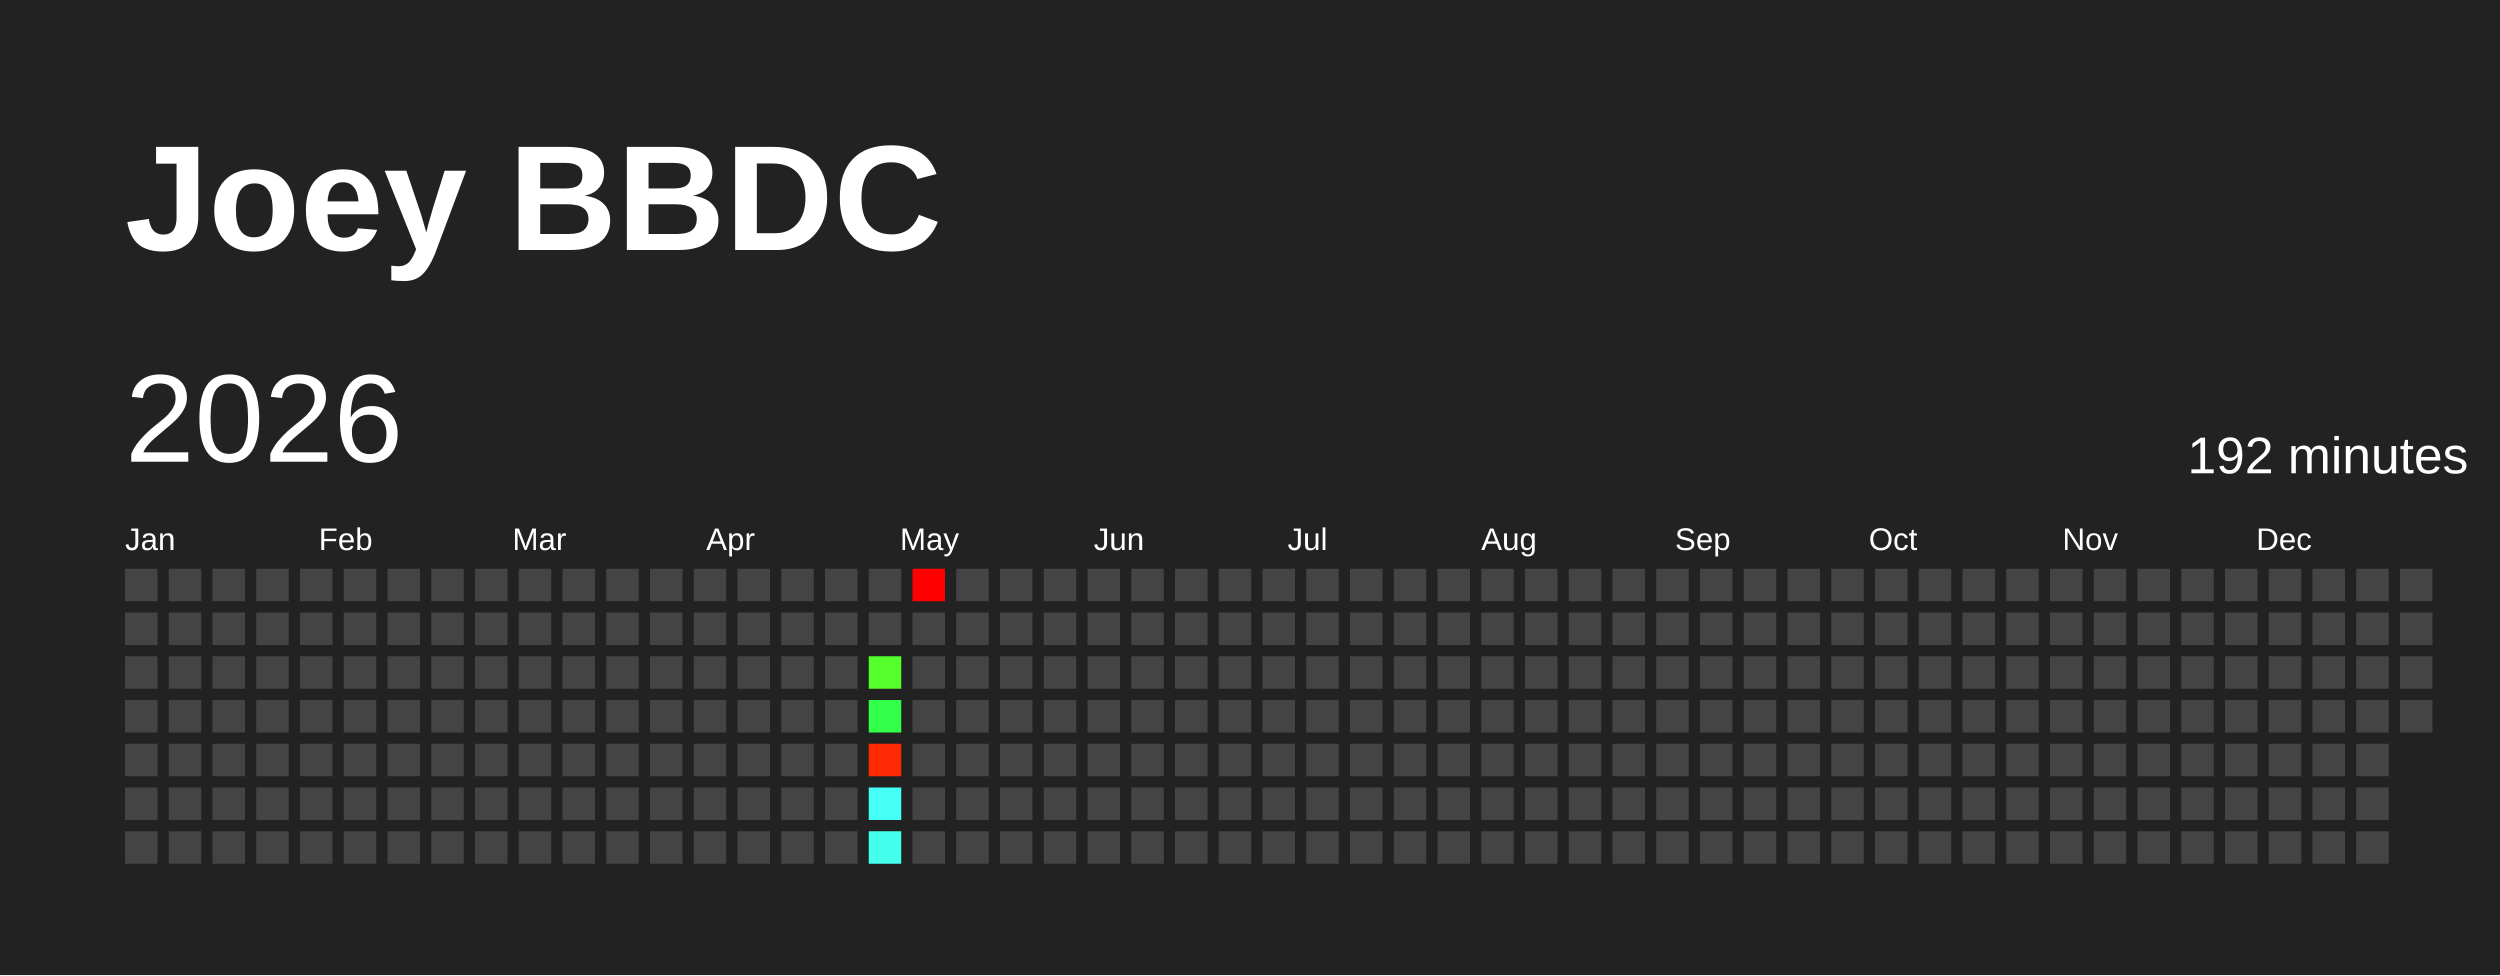
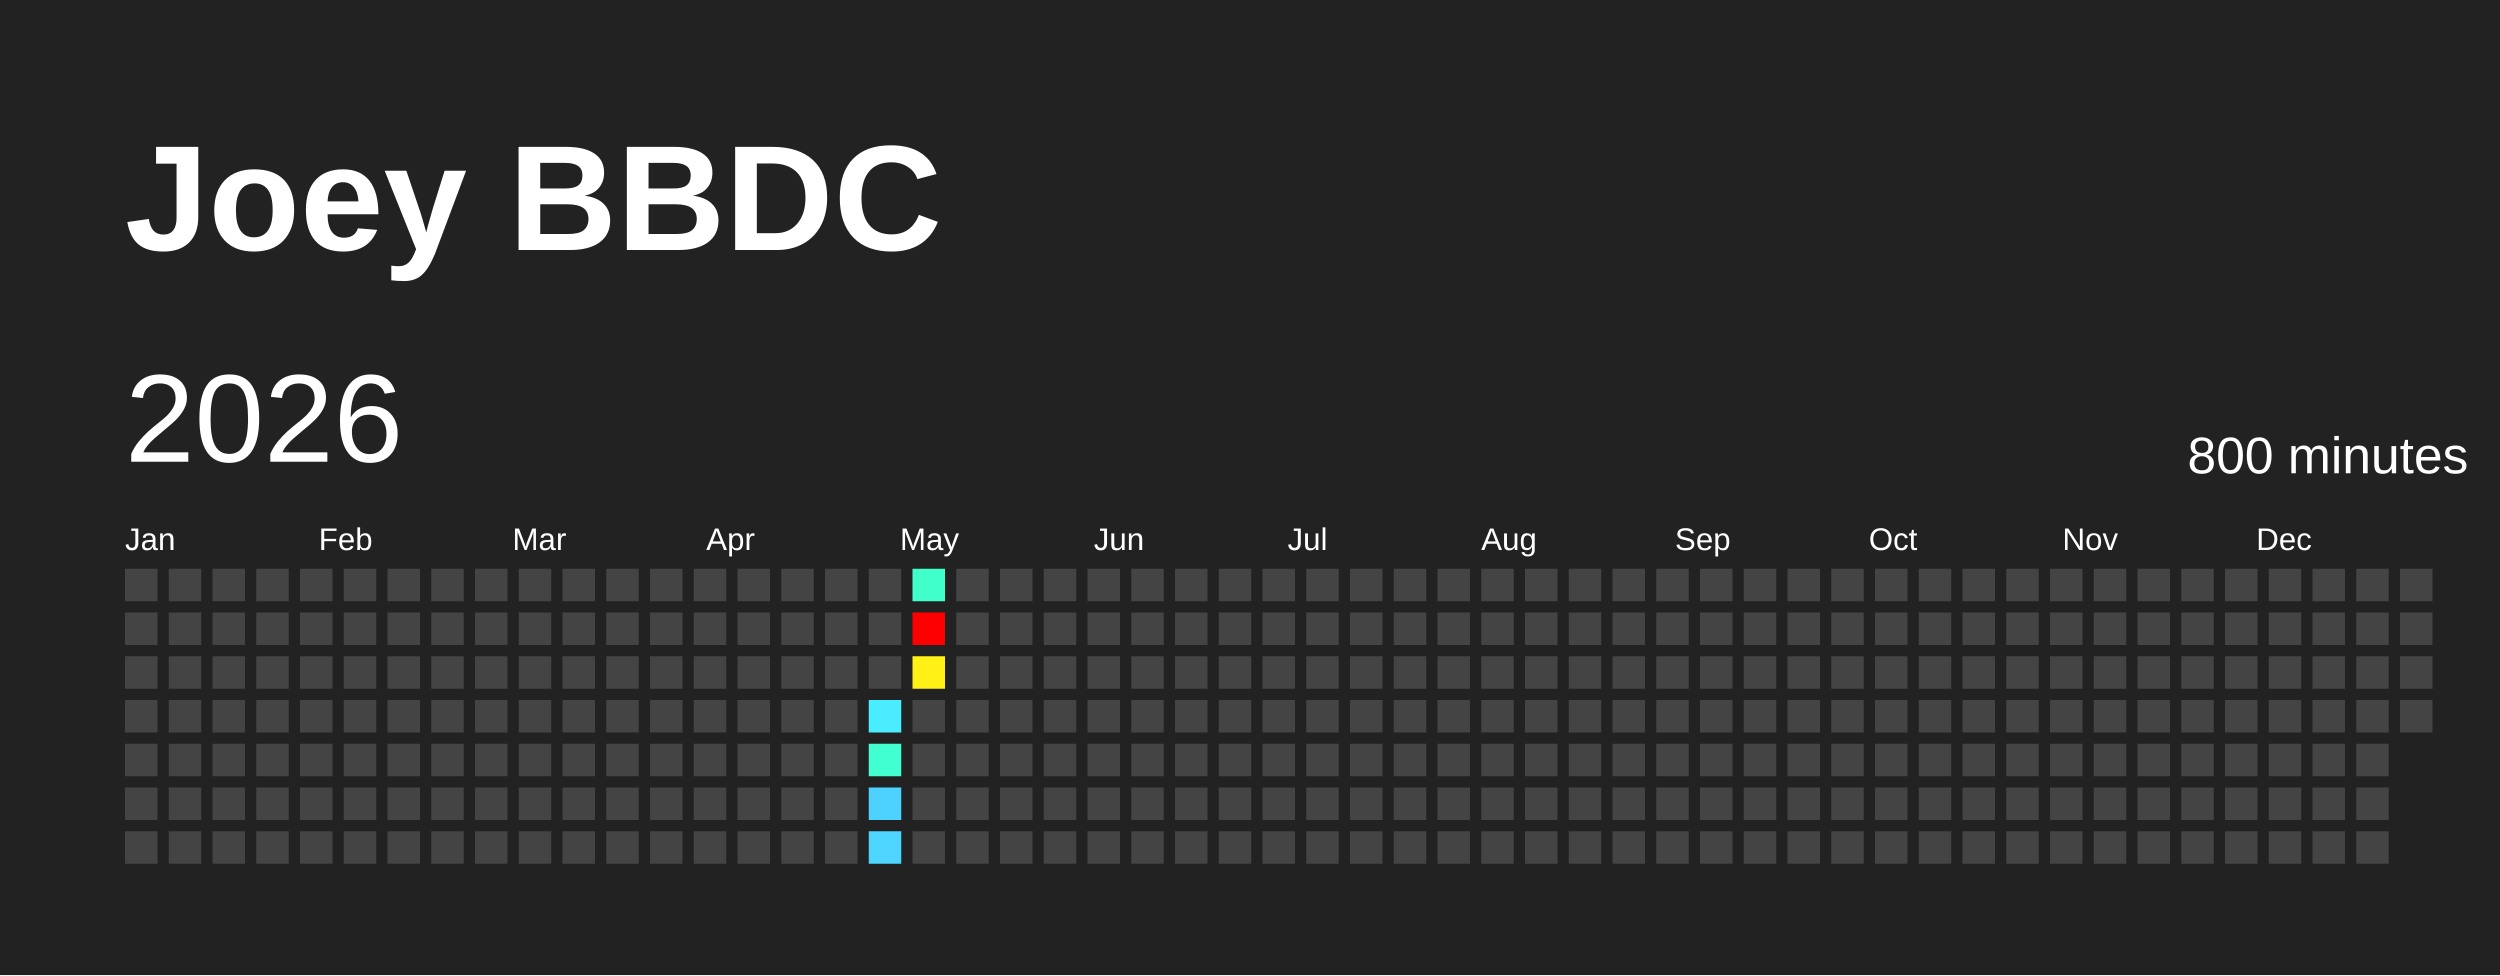
<svg xmlns="http://www.w3.org/2000/svg" baseProfile="full" height="78mm" version="1.1" viewBox="0,0,200,78" width="200mm">
  <defs />
  <rect fill="#222222" height="78" width="200" x="0" y="0" />
  <text fill="#FFFFFF" style="font-size:12px; font-family:Arial; font-weight:bold;" x="10" y="20">Joey BBDC</text>
  <text dominant-baseline="hanging" fill="#FFFFFF" style="font-size:10.0px; font-family:Arial;" x="10" y="30">2026</text>
-   <text dominant-baseline="hanging" fill="#FFFFFF" style="font-size:4.125px; font-family:Arial;" x="175" y="35">192 minutes</text>
+   <text dominant-baseline="hanging" fill="#FFFFFF" style="font-size:4.125px; font-family:Arial;" x="175" y="35">800 minutes</text>
  <text fill="#FFFFFF" style="font-size:2.5px; font-family:Arial" x="10.0" y="44">Jan</text>
  <text fill="#FFFFFF" style="font-size:2.5px; font-family:Arial" x="25.5" y="44">Feb</text>
  <text fill="#FFFFFF" style="font-size:2.5px; font-family:Arial" x="41.0" y="44">Mar</text>
  <text fill="#FFFFFF" style="font-size:2.5px; font-family:Arial" x="56.5" y="44">Apr</text>
  <text fill="#FFFFFF" style="font-size:2.5px; font-family:Arial" x="72.0" y="44">May</text>
  <text fill="#FFFFFF" style="font-size:2.5px; font-family:Arial" x="87.5" y="44">Jun</text>
  <text fill="#FFFFFF" style="font-size:2.5px; font-family:Arial" x="103.0" y="44">Jul</text>
  <text fill="#FFFFFF" style="font-size:2.5px; font-family:Arial" x="118.5" y="44">Aug</text>
  <text fill="#FFFFFF" style="font-size:2.5px; font-family:Arial" x="134.0" y="44">Sep</text>
  <text fill="#FFFFFF" style="font-size:2.5px; font-family:Arial" x="149.5" y="44">Oct</text>
  <text fill="#FFFFFF" style="font-size:2.5px; font-family:Arial" x="165.0" y="44">Nov</text>
  <text fill="#FFFFFF" style="font-size:2.5px; font-family:Arial" x="180.5" y="44">Dec</text>
  <rect fill="#444444" height="2.6" width="2.6" x="10.0" y="45.5" />
  <rect fill="#444444" height="2.6" width="2.6" x="10.0" y="49.0" />
  <rect fill="#444444" height="2.6" width="2.6" x="10.0" y="52.5" />
  <rect fill="#444444" height="2.6" width="2.6" x="10.0" y="56.0" />
  <rect fill="#444444" height="2.6" width="2.6" x="10.0" y="59.5" />
  <rect fill="#444444" height="2.6" width="2.6" x="10.0" y="63.0" />
  <rect fill="#444444" height="2.6" width="2.6" x="10.0" y="66.5" />
  <rect fill="#444444" height="2.6" width="2.6" x="13.5" y="45.5" />
  <rect fill="#444444" height="2.6" width="2.6" x="13.5" y="49.0" />
  <rect fill="#444444" height="2.6" width="2.6" x="13.5" y="52.5" />
  <rect fill="#444444" height="2.6" width="2.6" x="13.5" y="56.0" />
  <rect fill="#444444" height="2.6" width="2.6" x="13.5" y="59.5" />
  <rect fill="#444444" height="2.6" width="2.6" x="13.5" y="63.0" />
  <rect fill="#444444" height="2.6" width="2.6" x="13.5" y="66.5" />
  <rect fill="#444444" height="2.6" width="2.6" x="17.0" y="45.5" />
  <rect fill="#444444" height="2.6" width="2.6" x="17.0" y="49.0" />
  <rect fill="#444444" height="2.6" width="2.6" x="17.0" y="52.5" />
  <rect fill="#444444" height="2.6" width="2.6" x="17.0" y="56.0" />
  <rect fill="#444444" height="2.6" width="2.6" x="17.0" y="59.5" />
  <rect fill="#444444" height="2.6" width="2.6" x="17.0" y="63.0" />
  <rect fill="#444444" height="2.6" width="2.6" x="17.0" y="66.5" />
  <rect fill="#444444" height="2.6" width="2.6" x="20.5" y="45.5" />
  <rect fill="#444444" height="2.6" width="2.6" x="20.5" y="49.0" />
  <rect fill="#444444" height="2.6" width="2.6" x="20.5" y="52.5" />
  <rect fill="#444444" height="2.6" width="2.6" x="20.5" y="56.0" />
  <rect fill="#444444" height="2.6" width="2.6" x="20.5" y="59.5" />
  <rect fill="#444444" height="2.6" width="2.6" x="20.5" y="63.0" />
  <rect fill="#444444" height="2.6" width="2.6" x="20.5" y="66.5" />
  <rect fill="#444444" height="2.6" width="2.6" x="24.0" y="45.5" />
  <rect fill="#444444" height="2.6" width="2.6" x="24.0" y="49.0" />
  <rect fill="#444444" height="2.6" width="2.6" x="24.0" y="52.5" />
  <rect fill="#444444" height="2.6" width="2.6" x="24.0" y="56.0" />
  <rect fill="#444444" height="2.6" width="2.6" x="24.0" y="59.5" />
  <rect fill="#444444" height="2.6" width="2.6" x="24.0" y="63.0" />
  <rect fill="#444444" height="2.6" width="2.6" x="24.0" y="66.5" />
  <rect fill="#444444" height="2.6" width="2.6" x="27.5" y="45.5" />
  <rect fill="#444444" height="2.6" width="2.6" x="27.5" y="49.0" />
  <rect fill="#444444" height="2.6" width="2.6" x="27.5" y="52.5" />
  <rect fill="#444444" height="2.6" width="2.6" x="27.5" y="56.0" />
  <rect fill="#444444" height="2.6" width="2.6" x="27.5" y="59.5" />
  <rect fill="#444444" height="2.6" width="2.6" x="27.5" y="63.0" />
  <rect fill="#444444" height="2.6" width="2.6" x="27.5" y="66.5" />
  <rect fill="#444444" height="2.6" width="2.6" x="31.0" y="45.5" />
  <rect fill="#444444" height="2.6" width="2.6" x="31.0" y="49.0" />
  <rect fill="#444444" height="2.6" width="2.6" x="31.0" y="52.5" />
  <rect fill="#444444" height="2.6" width="2.6" x="31.0" y="56.0" />
  <rect fill="#444444" height="2.6" width="2.6" x="31.0" y="59.5" />
  <rect fill="#444444" height="2.6" width="2.6" x="31.0" y="63.0" />
  <rect fill="#444444" height="2.6" width="2.6" x="31.0" y="66.5" />
  <rect fill="#444444" height="2.6" width="2.6" x="34.5" y="45.5" />
  <rect fill="#444444" height="2.6" width="2.6" x="34.5" y="49.0" />
  <rect fill="#444444" height="2.6" width="2.6" x="34.5" y="52.5" />
  <rect fill="#444444" height="2.6" width="2.6" x="34.5" y="56.0" />
  <rect fill="#444444" height="2.6" width="2.6" x="34.5" y="59.5" />
  <rect fill="#444444" height="2.6" width="2.6" x="34.5" y="63.0" />
  <rect fill="#444444" height="2.6" width="2.6" x="34.5" y="66.5" />
  <rect fill="#444444" height="2.6" width="2.6" x="38.0" y="45.5" />
  <rect fill="#444444" height="2.6" width="2.6" x="38.0" y="49.0" />
  <rect fill="#444444" height="2.6" width="2.6" x="38.0" y="52.5" />
  <rect fill="#444444" height="2.6" width="2.6" x="38.0" y="56.0" />
  <rect fill="#444444" height="2.6" width="2.6" x="38.0" y="59.5" />
  <rect fill="#444444" height="2.6" width="2.6" x="38.0" y="63.0" />
  <rect fill="#444444" height="2.6" width="2.6" x="38.0" y="66.5" />
  <rect fill="#444444" height="2.6" width="2.6" x="41.5" y="45.5" />
  <rect fill="#444444" height="2.6" width="2.6" x="41.5" y="49.0" />
  <rect fill="#444444" height="2.6" width="2.6" x="41.5" y="52.5" />
  <rect fill="#444444" height="2.6" width="2.6" x="41.5" y="56.0" />
  <rect fill="#444444" height="2.6" width="2.6" x="41.5" y="59.5" />
  <rect fill="#444444" height="2.6" width="2.6" x="41.5" y="63.0" />
  <rect fill="#444444" height="2.6" width="2.6" x="41.5" y="66.5" />
  <rect fill="#444444" height="2.6" width="2.6" x="45.0" y="45.5" />
  <rect fill="#444444" height="2.6" width="2.6" x="45.0" y="49.0" />
  <rect fill="#444444" height="2.6" width="2.6" x="45.0" y="52.5" />
  <rect fill="#444444" height="2.6" width="2.6" x="45.0" y="56.0" />
  <rect fill="#444444" height="2.6" width="2.6" x="45.0" y="59.5" />
  <rect fill="#444444" height="2.6" width="2.6" x="45.0" y="63.0" />
  <rect fill="#444444" height="2.6" width="2.6" x="45.0" y="66.5" />
  <rect fill="#444444" height="2.6" width="2.6" x="48.5" y="45.5" />
  <rect fill="#444444" height="2.6" width="2.6" x="48.5" y="49.0" />
  <rect fill="#444444" height="2.6" width="2.6" x="48.5" y="52.5" />
  <rect fill="#444444" height="2.6" width="2.6" x="48.5" y="56.0" />
  <rect fill="#444444" height="2.6" width="2.6" x="48.5" y="59.5" />
  <rect fill="#444444" height="2.6" width="2.6" x="48.5" y="63.0" />
  <rect fill="#444444" height="2.6" width="2.6" x="48.5" y="66.5" />
  <rect fill="#444444" height="2.6" width="2.6" x="52.0" y="45.5" />
  <rect fill="#444444" height="2.6" width="2.6" x="52.0" y="49.0" />
  <rect fill="#444444" height="2.6" width="2.6" x="52.0" y="52.5" />
  <rect fill="#444444" height="2.6" width="2.6" x="52.0" y="56.0" />
  <rect fill="#444444" height="2.6" width="2.6" x="52.0" y="59.5" />
  <rect fill="#444444" height="2.6" width="2.6" x="52.0" y="63.0" />
  <rect fill="#444444" height="2.6" width="2.6" x="52.0" y="66.5" />
  <rect fill="#444444" height="2.6" width="2.6" x="55.5" y="45.5" />
  <rect fill="#444444" height="2.6" width="2.6" x="55.5" y="49.0" />
  <rect fill="#444444" height="2.6" width="2.6" x="55.5" y="52.5" />
  <rect fill="#444444" height="2.6" width="2.6" x="55.5" y="56.0" />
  <rect fill="#444444" height="2.6" width="2.6" x="55.5" y="59.5" />
  <rect fill="#444444" height="2.6" width="2.6" x="55.5" y="63.0" />
  <rect fill="#444444" height="2.6" width="2.6" x="55.5" y="66.5" />
  <rect fill="#444444" height="2.6" width="2.6" x="59.0" y="45.5" />
  <rect fill="#444444" height="2.6" width="2.6" x="59.0" y="49.0" />
  <rect fill="#444444" height="2.6" width="2.6" x="59.0" y="52.5" />
  <rect fill="#444444" height="2.6" width="2.6" x="59.0" y="56.0" />
  <rect fill="#444444" height="2.6" width="2.6" x="59.0" y="59.5" />
  <rect fill="#444444" height="2.6" width="2.6" x="59.0" y="63.0" />
  <rect fill="#444444" height="2.6" width="2.6" x="59.0" y="66.5" />
  <rect fill="#444444" height="2.6" width="2.6" x="62.5" y="45.5" />
  <rect fill="#444444" height="2.6" width="2.6" x="62.5" y="49.0" />
  <rect fill="#444444" height="2.6" width="2.6" x="62.5" y="52.5" />
  <rect fill="#444444" height="2.6" width="2.6" x="62.5" y="56.0" />
  <rect fill="#444444" height="2.6" width="2.6" x="62.5" y="59.5" />
  <rect fill="#444444" height="2.6" width="2.6" x="62.5" y="63.0" />
  <rect fill="#444444" height="2.6" width="2.6" x="62.5" y="66.5" />
  <rect fill="#444444" height="2.6" width="2.6" x="66.0" y="45.5" />
  <rect fill="#444444" height="2.6" width="2.6" x="66.0" y="49.0" />
  <rect fill="#444444" height="2.6" width="2.6" x="66.0" y="52.5" />
  <rect fill="#444444" height="2.6" width="2.6" x="66.0" y="56.0" />
  <rect fill="#444444" height="2.6" width="2.6" x="66.0" y="59.5" />
  <rect fill="#444444" height="2.6" width="2.6" x="66.0" y="63.0" />
  <rect fill="#444444" height="2.6" width="2.6" x="66.0" y="66.5" />
  <rect fill="#444444" height="2.6" width="2.6" x="69.5" y="45.5" />
  <rect fill="#444444" height="2.6" width="2.6" x="69.5" y="49.0" />
-   <rect fill="#55ff2b" height="2.6" width="2.6" x="69.5" y="52.5" />
-   <rect fill="#32ff47" height="2.6" width="2.6" x="69.5" y="56.0" />
-   <rect fill="#ff2904" height="2.6" width="2.6" x="69.5" y="59.5" />
-   <rect fill="#46fff6" height="2.6" width="2.6" x="69.5" y="63.0" />
-   <rect fill="#45ffed" height="2.6" width="2.6" x="69.5" y="66.5" />
-   <rect fill="red" height="2.6" width="2.6" x="73.0" y="45.5" />
-   <rect fill="#444444" height="2.6" width="2.6" x="73.0" y="49.0" />
-   <rect fill="#444444" height="2.6" width="2.6" x="73.0" y="52.5" />
+   <rect fill="#444444" height="2.6" width="2.6" x="69.5" y="52.5" />
+   <rect fill="#49edff" height="2.6" width="2.6" x="69.5" y="56.0" />
+   <rect fill="#41ffd0" height="2.6" width="2.6" x="69.5" y="59.5" />
+   <rect fill="#4dd2ff" height="2.6" width="2.6" x="69.5" y="63.0" />
+   <rect fill="#4dd4ff" height="2.6" width="2.6" x="69.5" y="66.5" />
+   <rect fill="#41ffcb" height="2.6" width="2.6" x="73.0" y="45.5" />
+   <rect fill="red" height="2.6" width="2.6" x="73.0" y="49.0" />
+   <rect fill="#fff016" height="2.6" width="2.6" x="73.0" y="52.5" />
  <rect fill="#444444" height="2.6" width="2.6" x="73.0" y="56.0" />
  <rect fill="#444444" height="2.6" width="2.6" x="73.0" y="59.5" />
  <rect fill="#444444" height="2.6" width="2.6" x="73.0" y="63.0" />
  <rect fill="#444444" height="2.6" width="2.6" x="73.0" y="66.5" />
  <rect fill="#444444" height="2.6" width="2.6" x="76.5" y="45.5" />
  <rect fill="#444444" height="2.6" width="2.6" x="76.5" y="49.0" />
  <rect fill="#444444" height="2.6" width="2.6" x="76.5" y="52.5" />
  <rect fill="#444444" height="2.6" width="2.6" x="76.5" y="56.0" />
  <rect fill="#444444" height="2.6" width="2.6" x="76.5" y="59.5" />
  <rect fill="#444444" height="2.6" width="2.6" x="76.5" y="63.0" />
  <rect fill="#444444" height="2.6" width="2.6" x="76.5" y="66.5" />
  <rect fill="#444444" height="2.6" width="2.6" x="80.0" y="45.5" />
  <rect fill="#444444" height="2.6" width="2.6" x="80.0" y="49.0" />
  <rect fill="#444444" height="2.6" width="2.6" x="80.0" y="52.5" />
  <rect fill="#444444" height="2.6" width="2.6" x="80.0" y="56.0" />
  <rect fill="#444444" height="2.6" width="2.6" x="80.0" y="59.5" />
  <rect fill="#444444" height="2.6" width="2.6" x="80.0" y="63.0" />
  <rect fill="#444444" height="2.6" width="2.6" x="80.0" y="66.5" />
  <rect fill="#444444" height="2.6" width="2.6" x="83.5" y="45.5" />
  <rect fill="#444444" height="2.6" width="2.6" x="83.5" y="49.0" />
  <rect fill="#444444" height="2.6" width="2.6" x="83.5" y="52.5" />
  <rect fill="#444444" height="2.6" width="2.6" x="83.5" y="56.0" />
  <rect fill="#444444" height="2.6" width="2.6" x="83.5" y="59.5" />
  <rect fill="#444444" height="2.6" width="2.6" x="83.5" y="63.0" />
  <rect fill="#444444" height="2.6" width="2.6" x="83.5" y="66.5" />
  <rect fill="#444444" height="2.6" width="2.6" x="87.0" y="45.5" />
  <rect fill="#444444" height="2.6" width="2.6" x="87.0" y="49.0" />
  <rect fill="#444444" height="2.6" width="2.6" x="87.0" y="52.5" />
  <rect fill="#444444" height="2.6" width="2.6" x="87.0" y="56.0" />
  <rect fill="#444444" height="2.6" width="2.6" x="87.0" y="59.5" />
  <rect fill="#444444" height="2.6" width="2.6" x="87.0" y="63.0" />
  <rect fill="#444444" height="2.6" width="2.6" x="87.0" y="66.5" />
  <rect fill="#444444" height="2.6" width="2.6" x="90.5" y="45.5" />
  <rect fill="#444444" height="2.6" width="2.6" x="90.5" y="49.0" />
  <rect fill="#444444" height="2.6" width="2.6" x="90.5" y="52.5" />
  <rect fill="#444444" height="2.6" width="2.6" x="90.5" y="56.0" />
  <rect fill="#444444" height="2.6" width="2.6" x="90.5" y="59.5" />
  <rect fill="#444444" height="2.6" width="2.6" x="90.5" y="63.0" />
  <rect fill="#444444" height="2.6" width="2.6" x="90.5" y="66.5" />
  <rect fill="#444444" height="2.6" width="2.6" x="94.0" y="45.5" />
  <rect fill="#444444" height="2.6" width="2.6" x="94.0" y="49.0" />
  <rect fill="#444444" height="2.6" width="2.6" x="94.0" y="52.5" />
  <rect fill="#444444" height="2.6" width="2.6" x="94.0" y="56.0" />
  <rect fill="#444444" height="2.6" width="2.6" x="94.0" y="59.5" />
  <rect fill="#444444" height="2.6" width="2.6" x="94.0" y="63.0" />
  <rect fill="#444444" height="2.6" width="2.6" x="94.0" y="66.5" />
  <rect fill="#444444" height="2.6" width="2.6" x="97.5" y="45.5" />
  <rect fill="#444444" height="2.6" width="2.6" x="97.5" y="49.0" />
  <rect fill="#444444" height="2.6" width="2.6" x="97.5" y="52.5" />
  <rect fill="#444444" height="2.6" width="2.6" x="97.5" y="56.0" />
  <rect fill="#444444" height="2.6" width="2.6" x="97.5" y="59.5" />
  <rect fill="#444444" height="2.6" width="2.6" x="97.5" y="63.0" />
  <rect fill="#444444" height="2.6" width="2.6" x="97.5" y="66.5" />
  <rect fill="#444444" height="2.6" width="2.6" x="101.0" y="45.5" />
  <rect fill="#444444" height="2.6" width="2.6" x="101.0" y="49.0" />
  <rect fill="#444444" height="2.6" width="2.6" x="101.0" y="52.5" />
  <rect fill="#444444" height="2.6" width="2.6" x="101.0" y="56.0" />
  <rect fill="#444444" height="2.6" width="2.6" x="101.0" y="59.5" />
  <rect fill="#444444" height="2.6" width="2.6" x="101.0" y="63.0" />
  <rect fill="#444444" height="2.6" width="2.6" x="101.0" y="66.5" />
  <rect fill="#444444" height="2.6" width="2.6" x="104.5" y="45.5" />
  <rect fill="#444444" height="2.6" width="2.6" x="104.5" y="49.0" />
  <rect fill="#444444" height="2.6" width="2.6" x="104.5" y="52.5" />
  <rect fill="#444444" height="2.6" width="2.6" x="104.5" y="56.0" />
  <rect fill="#444444" height="2.6" width="2.6" x="104.5" y="59.5" />
  <rect fill="#444444" height="2.6" width="2.6" x="104.5" y="63.0" />
  <rect fill="#444444" height="2.6" width="2.6" x="104.5" y="66.5" />
  <rect fill="#444444" height="2.6" width="2.6" x="108.0" y="45.5" />
  <rect fill="#444444" height="2.6" width="2.6" x="108.0" y="49.0" />
  <rect fill="#444444" height="2.6" width="2.6" x="108.0" y="52.5" />
  <rect fill="#444444" height="2.6" width="2.6" x="108.0" y="56.0" />
  <rect fill="#444444" height="2.6" width="2.6" x="108.0" y="59.5" />
  <rect fill="#444444" height="2.6" width="2.6" x="108.0" y="63.0" />
  <rect fill="#444444" height="2.6" width="2.6" x="108.0" y="66.5" />
  <rect fill="#444444" height="2.6" width="2.6" x="111.5" y="45.5" />
  <rect fill="#444444" height="2.6" width="2.6" x="111.5" y="49.0" />
  <rect fill="#444444" height="2.6" width="2.6" x="111.5" y="52.5" />
  <rect fill="#444444" height="2.6" width="2.6" x="111.5" y="56.0" />
  <rect fill="#444444" height="2.6" width="2.6" x="111.5" y="59.5" />
  <rect fill="#444444" height="2.6" width="2.6" x="111.5" y="63.0" />
  <rect fill="#444444" height="2.6" width="2.6" x="111.5" y="66.5" />
  <rect fill="#444444" height="2.6" width="2.6" x="115.0" y="45.5" />
  <rect fill="#444444" height="2.6" width="2.6" x="115.0" y="49.0" />
  <rect fill="#444444" height="2.6" width="2.6" x="115.0" y="52.5" />
  <rect fill="#444444" height="2.6" width="2.6" x="115.0" y="56.0" />
  <rect fill="#444444" height="2.6" width="2.6" x="115.0" y="59.5" />
  <rect fill="#444444" height="2.6" width="2.6" x="115.0" y="63.0" />
  <rect fill="#444444" height="2.6" width="2.6" x="115.0" y="66.5" />
  <rect fill="#444444" height="2.6" width="2.6" x="118.5" y="45.5" />
  <rect fill="#444444" height="2.6" width="2.6" x="118.5" y="49.0" />
  <rect fill="#444444" height="2.6" width="2.6" x="118.5" y="52.5" />
  <rect fill="#444444" height="2.6" width="2.6" x="118.5" y="56.0" />
  <rect fill="#444444" height="2.6" width="2.6" x="118.5" y="59.5" />
  <rect fill="#444444" height="2.6" width="2.6" x="118.5" y="63.0" />
  <rect fill="#444444" height="2.6" width="2.6" x="118.5" y="66.5" />
  <rect fill="#444444" height="2.6" width="2.6" x="122.0" y="45.5" />
  <rect fill="#444444" height="2.6" width="2.6" x="122.0" y="49.0" />
  <rect fill="#444444" height="2.6" width="2.6" x="122.0" y="52.5" />
  <rect fill="#444444" height="2.6" width="2.6" x="122.0" y="56.0" />
  <rect fill="#444444" height="2.6" width="2.6" x="122.0" y="59.5" />
  <rect fill="#444444" height="2.6" width="2.6" x="122.0" y="63.0" />
  <rect fill="#444444" height="2.6" width="2.6" x="122.0" y="66.5" />
  <rect fill="#444444" height="2.6" width="2.6" x="125.5" y="45.5" />
  <rect fill="#444444" height="2.6" width="2.6" x="125.5" y="49.0" />
  <rect fill="#444444" height="2.6" width="2.6" x="125.5" y="52.5" />
  <rect fill="#444444" height="2.6" width="2.6" x="125.5" y="56.0" />
  <rect fill="#444444" height="2.6" width="2.6" x="125.5" y="59.5" />
  <rect fill="#444444" height="2.6" width="2.6" x="125.5" y="63.0" />
  <rect fill="#444444" height="2.6" width="2.6" x="125.5" y="66.5" />
  <rect fill="#444444" height="2.6" width="2.6" x="129.0" y="45.5" />
  <rect fill="#444444" height="2.6" width="2.6" x="129.0" y="49.0" />
  <rect fill="#444444" height="2.6" width="2.6" x="129.0" y="52.5" />
  <rect fill="#444444" height="2.6" width="2.6" x="129.0" y="56.0" />
  <rect fill="#444444" height="2.6" width="2.6" x="129.0" y="59.5" />
  <rect fill="#444444" height="2.6" width="2.6" x="129.0" y="63.0" />
  <rect fill="#444444" height="2.6" width="2.6" x="129.0" y="66.5" />
  <rect fill="#444444" height="2.6" width="2.6" x="132.5" y="45.5" />
  <rect fill="#444444" height="2.6" width="2.6" x="132.5" y="49.0" />
  <rect fill="#444444" height="2.6" width="2.6" x="132.5" y="52.5" />
  <rect fill="#444444" height="2.6" width="2.6" x="132.5" y="56.0" />
  <rect fill="#444444" height="2.6" width="2.6" x="132.5" y="59.5" />
  <rect fill="#444444" height="2.6" width="2.6" x="132.5" y="63.0" />
  <rect fill="#444444" height="2.6" width="2.6" x="132.5" y="66.5" />
  <rect fill="#444444" height="2.6" width="2.6" x="136.0" y="45.5" />
  <rect fill="#444444" height="2.6" width="2.6" x="136.0" y="49.0" />
  <rect fill="#444444" height="2.6" width="2.6" x="136.0" y="52.5" />
  <rect fill="#444444" height="2.6" width="2.6" x="136.0" y="56.0" />
  <rect fill="#444444" height="2.6" width="2.6" x="136.0" y="59.5" />
  <rect fill="#444444" height="2.6" width="2.6" x="136.0" y="63.0" />
  <rect fill="#444444" height="2.6" width="2.6" x="136.0" y="66.5" />
  <rect fill="#444444" height="2.6" width="2.6" x="139.5" y="45.5" />
  <rect fill="#444444" height="2.6" width="2.6" x="139.5" y="49.0" />
  <rect fill="#444444" height="2.6" width="2.6" x="139.5" y="52.5" />
  <rect fill="#444444" height="2.6" width="2.6" x="139.5" y="56.0" />
  <rect fill="#444444" height="2.6" width="2.6" x="139.5" y="59.5" />
  <rect fill="#444444" height="2.6" width="2.6" x="139.5" y="63.0" />
  <rect fill="#444444" height="2.6" width="2.6" x="139.5" y="66.5" />
  <rect fill="#444444" height="2.6" width="2.6" x="143.0" y="45.5" />
  <rect fill="#444444" height="2.6" width="2.6" x="143.0" y="49.0" />
  <rect fill="#444444" height="2.6" width="2.6" x="143.0" y="52.5" />
  <rect fill="#444444" height="2.6" width="2.6" x="143.0" y="56.0" />
  <rect fill="#444444" height="2.6" width="2.6" x="143.0" y="59.5" />
  <rect fill="#444444" height="2.6" width="2.6" x="143.0" y="63.0" />
  <rect fill="#444444" height="2.6" width="2.6" x="143.0" y="66.5" />
  <rect fill="#444444" height="2.6" width="2.6" x="146.5" y="45.5" />
  <rect fill="#444444" height="2.6" width="2.6" x="146.5" y="49.0" />
  <rect fill="#444444" height="2.6" width="2.6" x="146.5" y="52.5" />
  <rect fill="#444444" height="2.6" width="2.6" x="146.5" y="56.0" />
  <rect fill="#444444" height="2.6" width="2.6" x="146.5" y="59.5" />
  <rect fill="#444444" height="2.6" width="2.6" x="146.5" y="63.0" />
  <rect fill="#444444" height="2.6" width="2.6" x="146.5" y="66.5" />
  <rect fill="#444444" height="2.6" width="2.6" x="150.0" y="45.5" />
  <rect fill="#444444" height="2.6" width="2.6" x="150.0" y="49.0" />
  <rect fill="#444444" height="2.6" width="2.6" x="150.0" y="52.5" />
  <rect fill="#444444" height="2.6" width="2.6" x="150.0" y="56.0" />
  <rect fill="#444444" height="2.6" width="2.6" x="150.0" y="59.5" />
  <rect fill="#444444" height="2.6" width="2.6" x="150.0" y="63.0" />
  <rect fill="#444444" height="2.6" width="2.6" x="150.0" y="66.5" />
  <rect fill="#444444" height="2.6" width="2.6" x="153.5" y="45.5" />
  <rect fill="#444444" height="2.6" width="2.6" x="153.5" y="49.0" />
  <rect fill="#444444" height="2.6" width="2.6" x="153.5" y="52.5" />
  <rect fill="#444444" height="2.6" width="2.6" x="153.5" y="56.0" />
  <rect fill="#444444" height="2.6" width="2.6" x="153.5" y="59.5" />
  <rect fill="#444444" height="2.6" width="2.6" x="153.5" y="63.0" />
  <rect fill="#444444" height="2.6" width="2.6" x="153.5" y="66.5" />
  <rect fill="#444444" height="2.6" width="2.6" x="157.0" y="45.5" />
  <rect fill="#444444" height="2.6" width="2.6" x="157.0" y="49.0" />
  <rect fill="#444444" height="2.6" width="2.6" x="157.0" y="52.5" />
  <rect fill="#444444" height="2.6" width="2.6" x="157.0" y="56.0" />
  <rect fill="#444444" height="2.6" width="2.6" x="157.0" y="59.5" />
  <rect fill="#444444" height="2.6" width="2.6" x="157.0" y="63.0" />
  <rect fill="#444444" height="2.6" width="2.6" x="157.0" y="66.5" />
  <rect fill="#444444" height="2.6" width="2.6" x="160.5" y="45.5" />
  <rect fill="#444444" height="2.6" width="2.6" x="160.5" y="49.0" />
  <rect fill="#444444" height="2.6" width="2.6" x="160.5" y="52.5" />
  <rect fill="#444444" height="2.6" width="2.6" x="160.5" y="56.0" />
  <rect fill="#444444" height="2.6" width="2.6" x="160.5" y="59.5" />
  <rect fill="#444444" height="2.6" width="2.6" x="160.5" y="63.0" />
  <rect fill="#444444" height="2.6" width="2.6" x="160.5" y="66.5" />
  <rect fill="#444444" height="2.6" width="2.6" x="164.0" y="45.5" />
  <rect fill="#444444" height="2.6" width="2.6" x="164.0" y="49.0" />
  <rect fill="#444444" height="2.6" width="2.6" x="164.0" y="52.5" />
  <rect fill="#444444" height="2.6" width="2.6" x="164.0" y="56.0" />
  <rect fill="#444444" height="2.6" width="2.6" x="164.0" y="59.5" />
  <rect fill="#444444" height="2.6" width="2.6" x="164.0" y="63.0" />
  <rect fill="#444444" height="2.6" width="2.6" x="164.0" y="66.5" />
  <rect fill="#444444" height="2.6" width="2.6" x="167.5" y="45.5" />
  <rect fill="#444444" height="2.6" width="2.6" x="167.5" y="49.0" />
  <rect fill="#444444" height="2.6" width="2.6" x="167.5" y="52.5" />
  <rect fill="#444444" height="2.6" width="2.6" x="167.5" y="56.0" />
  <rect fill="#444444" height="2.6" width="2.6" x="167.5" y="59.5" />
  <rect fill="#444444" height="2.6" width="2.6" x="167.5" y="63.0" />
  <rect fill="#444444" height="2.6" width="2.6" x="167.5" y="66.5" />
  <rect fill="#444444" height="2.6" width="2.6" x="171.0" y="45.5" />
  <rect fill="#444444" height="2.6" width="2.6" x="171.0" y="49.0" />
  <rect fill="#444444" height="2.6" width="2.6" x="171.0" y="52.5" />
  <rect fill="#444444" height="2.6" width="2.6" x="171.0" y="56.0" />
  <rect fill="#444444" height="2.6" width="2.6" x="171.0" y="59.5" />
  <rect fill="#444444" height="2.6" width="2.6" x="171.0" y="63.0" />
  <rect fill="#444444" height="2.6" width="2.6" x="171.0" y="66.5" />
  <rect fill="#444444" height="2.6" width="2.6" x="174.5" y="45.5" />
  <rect fill="#444444" height="2.6" width="2.6" x="174.5" y="49.0" />
  <rect fill="#444444" height="2.6" width="2.6" x="174.5" y="52.5" />
  <rect fill="#444444" height="2.6" width="2.6" x="174.5" y="56.0" />
  <rect fill="#444444" height="2.6" width="2.6" x="174.5" y="59.5" />
  <rect fill="#444444" height="2.6" width="2.6" x="174.5" y="63.0" />
  <rect fill="#444444" height="2.6" width="2.6" x="174.5" y="66.5" />
  <rect fill="#444444" height="2.6" width="2.6" x="178.0" y="45.5" />
  <rect fill="#444444" height="2.6" width="2.6" x="178.0" y="49.0" />
  <rect fill="#444444" height="2.6" width="2.6" x="178.0" y="52.5" />
  <rect fill="#444444" height="2.6" width="2.6" x="178.0" y="56.0" />
  <rect fill="#444444" height="2.6" width="2.6" x="178.0" y="59.5" />
  <rect fill="#444444" height="2.6" width="2.6" x="178.0" y="63.0" />
  <rect fill="#444444" height="2.6" width="2.6" x="178.0" y="66.5" />
  <rect fill="#444444" height="2.6" width="2.6" x="181.5" y="45.5" />
  <rect fill="#444444" height="2.6" width="2.6" x="181.5" y="49.0" />
  <rect fill="#444444" height="2.6" width="2.6" x="181.5" y="52.5" />
  <rect fill="#444444" height="2.6" width="2.6" x="181.5" y="56.0" />
  <rect fill="#444444" height="2.6" width="2.6" x="181.5" y="59.5" />
  <rect fill="#444444" height="2.6" width="2.6" x="181.5" y="63.0" />
  <rect fill="#444444" height="2.6" width="2.6" x="181.5" y="66.5" />
  <rect fill="#444444" height="2.6" width="2.6" x="185.0" y="45.5" />
  <rect fill="#444444" height="2.6" width="2.6" x="185.0" y="49.0" />
  <rect fill="#444444" height="2.6" width="2.6" x="185.0" y="52.5" />
  <rect fill="#444444" height="2.6" width="2.6" x="185.0" y="56.0" />
  <rect fill="#444444" height="2.6" width="2.6" x="185.0" y="59.5" />
  <rect fill="#444444" height="2.6" width="2.6" x="185.0" y="63.0" />
  <rect fill="#444444" height="2.6" width="2.6" x="185.0" y="66.5" />
  <rect fill="#444444" height="2.6" width="2.6" x="188.5" y="45.5" />
  <rect fill="#444444" height="2.6" width="2.6" x="188.5" y="49.0" />
  <rect fill="#444444" height="2.6" width="2.6" x="188.5" y="52.5" />
  <rect fill="#444444" height="2.6" width="2.6" x="188.5" y="56.0" />
  <rect fill="#444444" height="2.6" width="2.6" x="188.5" y="59.5" />
  <rect fill="#444444" height="2.6" width="2.6" x="188.5" y="63.0" />
  <rect fill="#444444" height="2.6" width="2.6" x="188.5" y="66.5" />
  <rect fill="#444444" height="2.6" width="2.6" x="192.0" y="45.5" />
  <rect fill="#444444" height="2.6" width="2.6" x="192.0" y="49.0" />
  <rect fill="#444444" height="2.6" width="2.6" x="192.0" y="52.5" />
  <rect fill="#444444" height="2.6" width="2.6" x="192.0" y="56.0" />
</svg>
